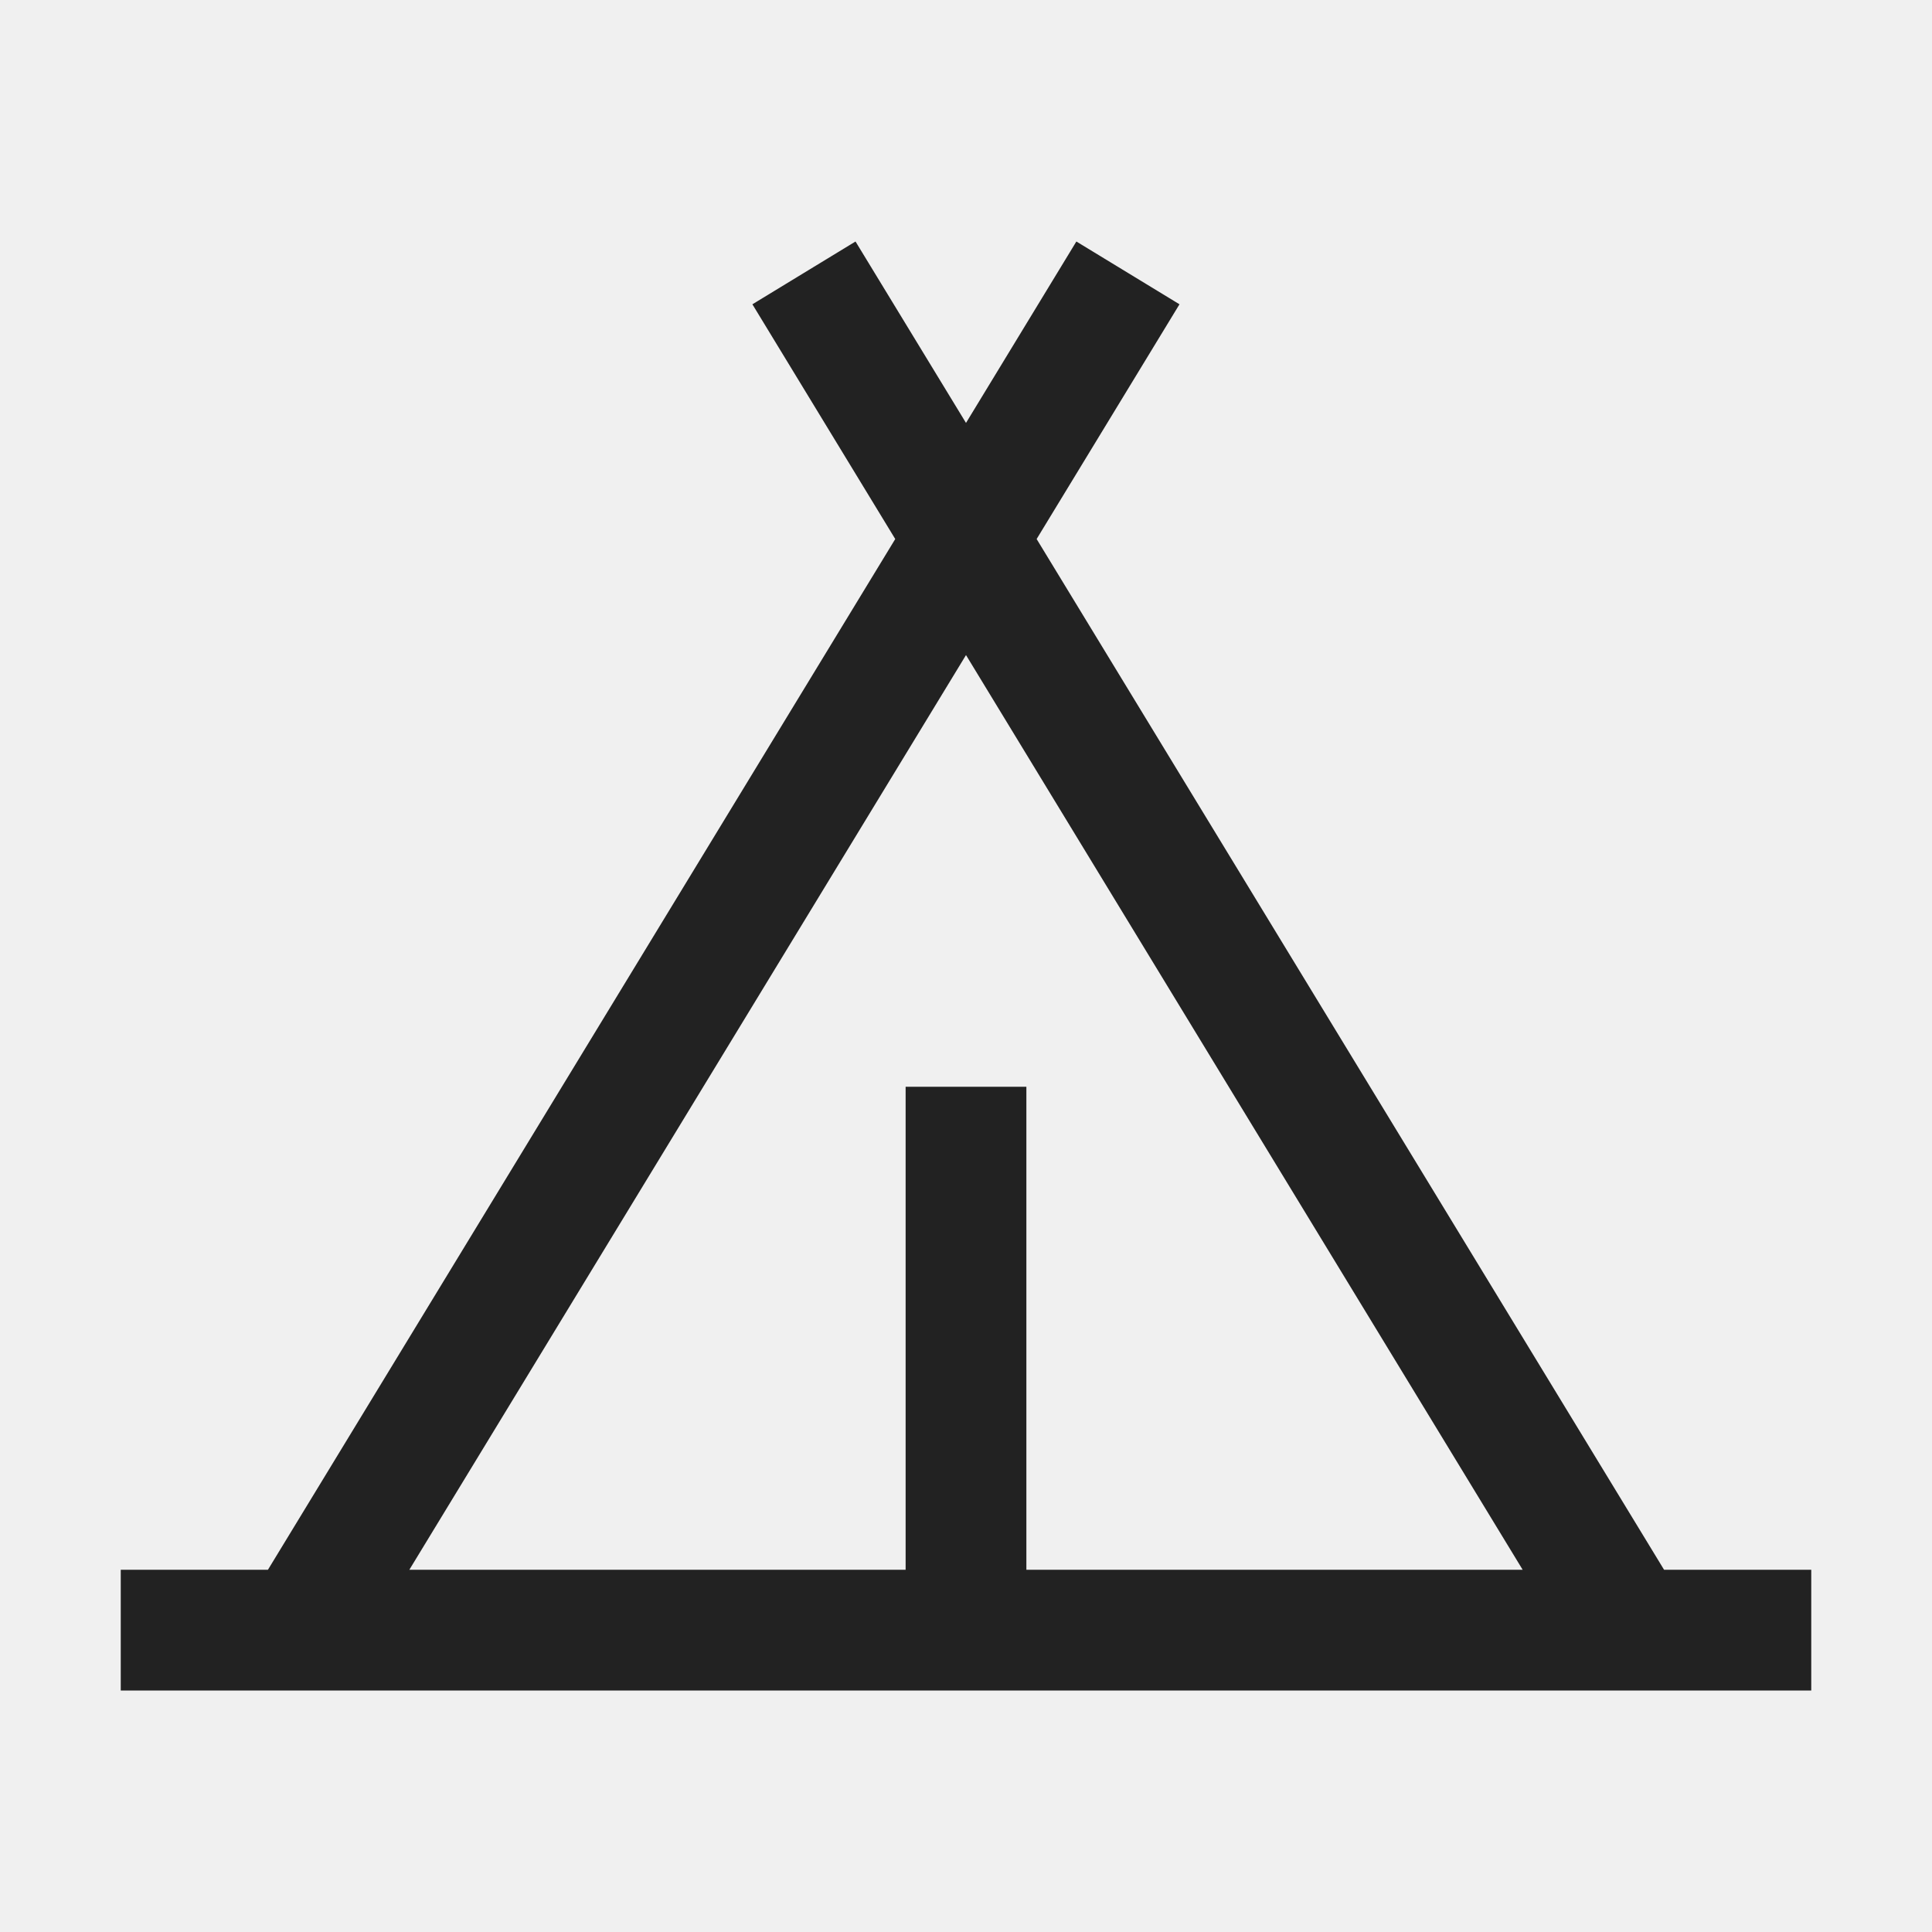
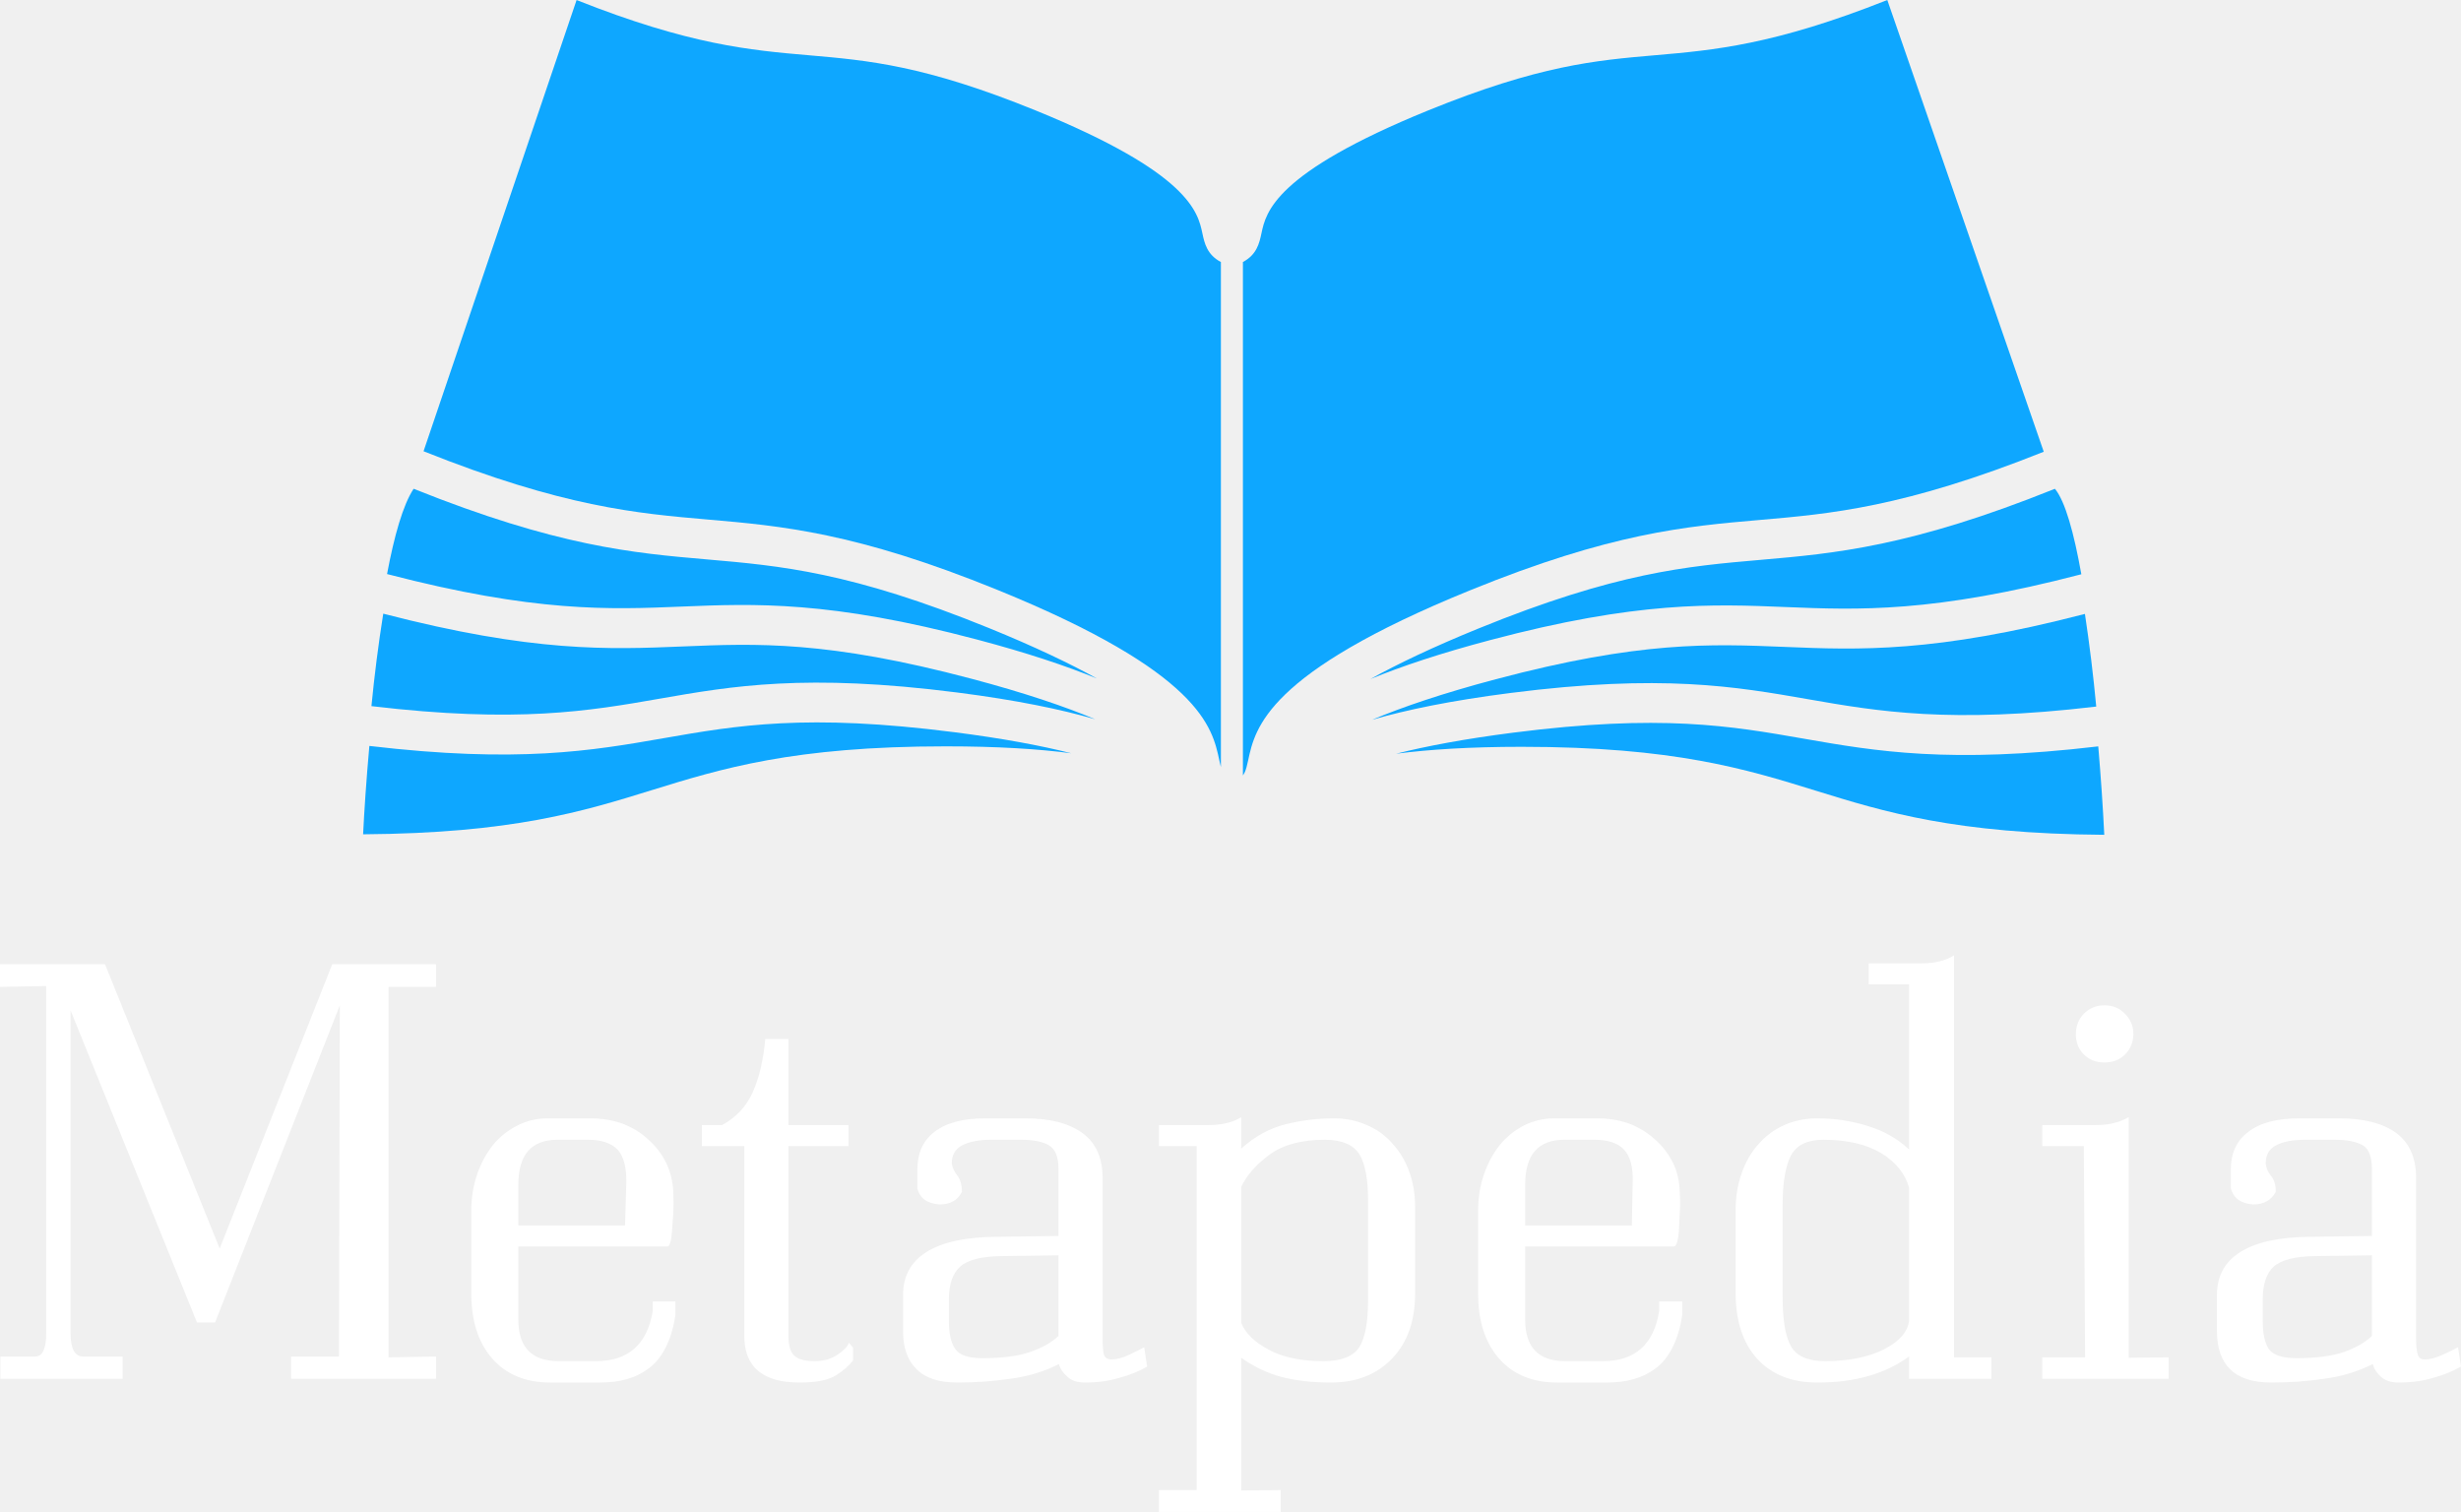
- <svg xmlns="http://www.w3.org/2000/svg" width="32" height="32" viewBox="0 0 32 32" fill="none">
-   <path fill-rule="evenodd" clip-rule="evenodd" d="M27.562 26L17.17 8.928l2.366-3.888L17.828 4L16 7.005L14.17 4l-1.708 1.04l2.366 3.888L4.438 26H2v2h28v-2zM16 10.85L25.22 26H17v-8h-2v8H6.78z" fill="#222" />
+ <svg xmlns="http://www.w3.org/2000/svg" data-v-423bf9ae="" viewBox="0 0 265.313 163" class="iconAbove">
+   <g data-v-423bf9ae="" id="8a4d1872-20e6-4baf-9dd3-7fd0117248db" fill="#ffffff" transform="matrix(4.528302,0,0,4.528302,-0.9056586,89.00755)">
+     <path d="M10.58 3.30L8.11 3.30L5.43 10.07L2.70 3.30L0.20 3.30L0.20 3.84L1.30 3.82L1.30 12.08L1.30 12.08Q1.30 12.64 1.04 12.64L1.04 12.64L0.21 12.64L0.21 13.17L3.12 13.17L3.12 12.64L2.18 12.64L2.18 12.64Q1.88 12.64 1.88 12.08L1.88 12.08L1.88 4.40L4.89 11.83L5.32 11.83L8.29 4.28L8.27 12.64L7.13 12.64L7.13 13.17L10.58 13.17L10.58 12.64L9.45 12.66L9.45 3.84L10.58 3.84L10.58 3.30ZM16.28 11.65L16.28 11.33L15.74 11.33L15.74 11.56L15.74 11.56Q15.54 12.75 14.39 12.75L14.39 12.75L13.50 12.75L13.50 12.75Q12.54 12.75 12.54 11.76L12.54 11.76L12.54 10.02L16.09 10.02L16.09 10.02Q16.17 10.02 16.20 9.65L16.20 9.65L16.20 9.65Q16.21 9.45 16.23 9.23L16.23 9.23L16.23 9.23Q16.24 9.00 16.23 8.72L16.23 8.72L16.23 8.72Q16.21 8.34 16.06 8.03L16.06 8.03L16.06 8.03Q15.90 7.71 15.64 7.48L15.64 7.48L15.64 7.48Q15.39 7.24 15.03 7.10L15.03 7.10L15.03 7.10Q14.67 6.97 14.25 6.97L14.25 6.97L13.24 6.97L13.24 6.97Q12.85 6.97 12.52 7.14L12.52 7.14L12.52 7.14Q12.18 7.31 11.94 7.60L11.94 7.60L11.94 7.60Q11.70 7.90 11.56 8.30L11.56 8.30L11.56 8.30Q11.42 8.71 11.42 9.17L11.42 9.17L11.42 11.14L11.42 11.14Q11.42 12.12 11.92 12.69L11.92 12.69L11.92 12.69Q12.42 13.26 13.31 13.26L13.31 13.26L14.49 13.26L14.49 13.26Q14.83 13.26 15.12 13.18L15.12 13.18L15.12 13.18Q15.41 13.10 15.65 12.92L15.65 12.92L15.65 12.92Q15.89 12.74 16.05 12.42L16.05 12.42L16.05 12.42Q16.21 12.11 16.28 11.65L16.28 11.65ZM15.08 9.52L12.54 9.52L12.54 8.55L12.54 8.55Q12.54 7.48 13.47 7.48L13.47 7.48L14.20 7.48L14.20 7.48Q14.67 7.48 14.90 7.71L14.90 7.71L14.90 7.71Q15.12 7.95 15.11 8.50L15.11 8.50L15.08 9.52ZM18.97 12.14L18.97 12.14L18.97 7.63L20.40 7.63L20.40 7.13L18.97 7.13L18.97 5.08L18.42 5.08L18.42 5.08Q18.35 5.84 18.12 6.35L18.12 6.35L18.12 6.35Q17.89 6.86 17.39 7.13L17.39 7.13L16.91 7.13L16.91 7.63L17.92 7.63L17.92 12.15L17.92 12.15Q17.92 13.26 19.24 13.26L19.24 13.26L19.24 13.26Q19.82 13.26 20.10 13.09L20.10 13.09L20.10 13.09Q20.37 12.92 20.51 12.73L20.51 12.73L20.51 12.43L20.41 12.31L20.41 12.31Q20.38 12.43 20.15 12.59L20.15 12.59L20.15 12.59Q19.92 12.75 19.60 12.75L19.60 12.75L19.60 12.75Q19.25 12.75 19.11 12.62L19.11 12.62L19.11 12.62Q18.97 12.49 18.97 12.14ZM25.40 10.23L25.40 12.15L25.40 12.15Q25.16 12.38 24.73 12.53L24.73 12.53L24.73 12.53Q24.30 12.68 23.59 12.68L23.59 12.68L23.59 12.68Q23.10 12.68 22.95 12.47L22.95 12.47L22.95 12.47Q22.79 12.26 22.79 11.79L22.79 11.79L22.79 11.28L22.79 11.28Q22.79 10.74 23.06 10.50L23.06 10.50L23.06 10.50Q23.32 10.26 24.04 10.25L24.04 10.25L25.40 10.23ZM25.41 12.82L25.41 12.82L25.41 12.82Q25.45 12.98 25.61 13.12L25.61 13.12L25.61 13.12Q25.76 13.26 26.03 13.26L26.03 13.26L26.03 13.26Q26.47 13.26 26.84 13.15L26.84 13.15L26.84 13.15Q27.22 13.05 27.51 12.88L27.51 12.88L27.44 12.42L27.44 12.42Q27.31 12.49 27.08 12.60L27.08 12.60L27.08 12.60Q26.84 12.71 26.66 12.71L26.66 12.71L26.66 12.71Q26.52 12.71 26.48 12.59L26.48 12.59L26.48 12.59Q26.45 12.47 26.45 12.19L26.45 12.19L26.45 8.39L26.45 8.39Q26.45 7.67 25.97 7.32L25.97 7.32L25.97 7.32Q25.49 6.97 24.61 6.97L24.61 6.97L23.66 6.97L23.66 6.97Q22.86 6.97 22.45 7.29L22.45 7.29L22.45 7.29Q22.04 7.60 22.04 8.19L22.04 8.19L22.04 8.64L22.04 8.64Q22.13 8.99 22.57 9.02L22.57 9.02L22.57 9.02Q22.95 9.02 23.10 8.72L23.10 8.72L23.10 8.72Q23.10 8.47 22.99 8.33L22.99 8.33L22.99 8.33Q22.88 8.19 22.86 8.04L22.86 8.04L22.86 8.04Q22.86 7.74 23.11 7.61L23.11 7.61L23.11 7.61Q23.37 7.48 23.80 7.48L23.80 7.48L24.50 7.48L24.50 7.48Q24.95 7.48 25.17 7.61L25.17 7.61L25.17 7.61Q25.40 7.74 25.40 8.18L25.40 8.18L25.40 9.77L23.91 9.79L23.91 9.79Q22.82 9.80 22.26 10.15L22.26 10.15L22.26 10.15Q21.70 10.50 21.70 11.17L21.70 11.17L21.70 12.04L21.70 12.04Q21.70 12.63 22.02 12.94L22.02 12.94L22.02 12.94Q22.33 13.26 23.00 13.26L23.00 13.26L23.00 13.26Q23.63 13.26 24.25 13.17L24.25 13.17L24.25 13.17Q24.88 13.09 25.41 12.82ZM29.75 15.83L29.75 12.67L29.75 12.67Q30.20 12.99 30.72 13.13L30.72 13.13L30.72 13.13Q31.25 13.26 31.88 13.26L31.88 13.26L31.88 13.26Q32.80 13.26 33.35 12.68L33.35 12.68L33.35 12.68Q33.89 12.11 33.89 11.14L33.89 11.14L33.89 9.09L33.89 9.09Q33.89 8.62 33.75 8.24L33.75 8.24L33.75 8.24Q33.61 7.85 33.35 7.57L33.35 7.57L33.35 7.57Q33.10 7.28 32.74 7.13L32.74 7.13L32.74 7.13Q32.38 6.97 31.96 6.97L31.96 6.97L31.96 6.97Q31.37 6.97 30.81 7.11L30.81 7.11L30.81 7.11Q30.24 7.25 29.75 7.69L29.75 7.69L29.75 6.94L29.75 6.94Q29.60 7.04 29.41 7.08L29.41 7.08L29.41 7.08Q29.23 7.13 28.95 7.13L28.95 7.13L27.79 7.13L27.79 7.63L28.69 7.63L28.69 15.82L27.79 15.82L27.79 16.34L30.69 16.34L30.69 15.82L29.75 15.83ZM29.75 11.84L29.75 11.84L29.75 8.60L29.75 8.60Q29.95 8.18 30.43 7.83L30.43 7.83L30.43 7.83Q30.91 7.48 31.74 7.48L31.74 7.48L31.74 7.48Q32.34 7.48 32.56 7.82L32.56 7.82L32.56 7.82Q32.77 8.16 32.77 8.92L32.77 8.92L32.77 11.31L32.77 11.31Q32.77 12.08 32.56 12.42L32.56 12.42L32.56 12.42Q32.34 12.75 31.71 12.75L31.71 12.75L31.71 12.75Q30.91 12.75 30.41 12.48L30.41 12.48L30.41 12.48Q29.90 12.21 29.75 11.84ZM40.25 11.65L40.25 11.33L39.70 11.33L39.70 11.56L39.70 11.56Q39.51 12.75 38.36 12.75L38.36 12.75L37.46 12.75L37.46 12.75Q36.51 12.75 36.51 11.76L36.51 11.76L36.51 10.02L40.05 10.02L40.05 10.02Q40.14 10.02 40.17 9.65L40.17 9.65L40.17 9.65Q40.18 9.45 40.19 9.23L40.19 9.23L40.19 9.23Q40.21 9.00 40.19 8.72L40.19 8.72L40.19 8.72Q40.18 8.34 40.03 8.03L40.03 8.03L40.03 8.03Q39.87 7.71 39.61 7.48L39.61 7.48L39.61 7.48Q39.35 7.24 39.00 7.10L39.00 7.10L39.00 7.10Q38.64 6.97 38.22 6.97L38.22 6.97L37.21 6.97L37.21 6.97Q36.82 6.97 36.48 7.14L36.48 7.14L36.48 7.14Q36.15 7.31 35.91 7.60L35.91 7.60L35.91 7.60Q35.67 7.90 35.53 8.30L35.53 8.30L35.53 8.30Q35.39 8.71 35.39 9.17L35.39 9.17L35.39 11.14L35.39 11.14Q35.39 12.12 35.89 12.69L35.89 12.69L35.89 12.69Q36.39 13.26 37.28 13.26L37.28 13.26L38.46 13.26L38.46 13.26Q38.79 13.26 39.09 13.18L39.09 13.18L39.09 13.18Q39.38 13.10 39.62 12.92L39.62 12.92L39.62 12.92Q39.86 12.74 40.02 12.42L40.02 12.42L40.02 12.42Q40.18 12.11 40.25 11.65L40.25 11.65ZM39.05 9.52L36.51 9.52L36.51 8.55L36.51 8.55Q36.51 7.48 37.44 7.48L37.44 7.48L38.16 7.48L38.16 7.48Q38.64 7.48 38.86 7.71L38.86 7.71L38.86 7.71Q39.09 7.95 39.07 8.50L39.07 8.50L39.05 9.52ZM45.65 12.64L45.65 12.64L45.65 13.17L47.61 13.17L47.61 12.66L46.72 12.66L46.72 3.09L46.72 3.09Q46.56 3.19 46.38 3.23L46.38 3.23L46.38 3.23Q46.20 3.28 45.92 3.28L45.92 3.28L44.69 3.28L44.69 3.78L45.65 3.78L45.65 7.71L45.65 7.71Q45.23 7.32 44.66 7.15L44.66 7.15L44.66 7.15Q44.09 6.97 43.46 6.97L43.46 6.97L43.46 6.97Q43.04 6.97 42.68 7.13L42.68 7.13L42.68 7.13Q42.32 7.29 42.06 7.59L42.06 7.59L42.06 7.59Q41.80 7.88 41.66 8.29L41.66 8.29L41.66 8.29Q41.52 8.69 41.52 9.17L41.52 9.17L41.52 11.12L41.52 11.12Q41.52 12.12 42.03 12.69L42.03 12.69L42.03 12.69Q42.55 13.26 43.47 13.26L43.47 13.26L43.47 13.26Q44.80 13.26 45.65 12.64ZM45.65 8.62L45.65 11.79L45.65 11.79Q45.60 12.19 45.05 12.47L45.05 12.47L45.05 12.47Q44.49 12.75 43.65 12.75L43.65 12.75L43.65 12.75Q43.04 12.75 42.84 12.40L42.84 12.40L42.84 12.40Q42.64 12.05 42.64 11.23L42.64 11.23L42.64 9.03L42.64 9.03Q42.64 8.23 42.84 7.85L42.84 7.85L42.84 7.85Q43.04 7.48 43.61 7.48L43.61 7.48L43.61 7.48Q44.46 7.48 44.99 7.80L44.99 7.80L44.99 7.80Q45.51 8.12 45.65 8.62L45.65 8.62ZM49.62 4.97L49.62 4.97L49.62 4.97Q49.62 5.25 49.81 5.45L49.81 5.45L49.81 5.45Q50.01 5.64 50.30 5.64L50.30 5.64L50.30 5.64Q50.60 5.64 50.79 5.45L50.79 5.45L50.79 5.45Q50.99 5.25 50.99 4.96L50.99 4.96L50.99 4.96Q50.99 4.68 50.79 4.48L50.79 4.48L50.79 4.48Q50.60 4.28 50.30 4.28L50.30 4.28L50.30 4.28Q50.01 4.28 49.81 4.48L49.81 4.48L49.81 4.48Q49.62 4.68 49.62 4.97ZM51.83 12.66L50.88 12.67L50.88 6.94L50.88 6.94Q50.71 7.04 50.53 7.08L50.53 7.08L50.53 7.08Q50.36 7.13 50.06 7.13L50.06 7.13L48.82 7.13L48.82 7.63L49.81 7.63L49.84 12.66L48.82 12.66L48.82 13.17L51.83 13.17L51.83 12.66ZM56.67 10.23L56.67 12.15L56.67 12.15Q56.43 12.38 56.01 12.53L56.01 12.53L56.01 12.53Q55.58 12.68 54.87 12.68L54.87 12.68L54.87 12.68Q54.38 12.68 54.22 12.47L54.22 12.47L54.22 12.47Q54.07 12.26 54.07 11.79L54.07 11.79L54.07 11.28L54.07 11.28Q54.07 10.74 54.33 10.50L54.33 10.50L54.33 10.50Q54.60 10.26 55.31 10.25L55.31 10.25L56.67 10.23ZM56.69 12.82L56.69 12.82L56.69 12.82Q56.73 12.98 56.88 13.12L56.88 13.12L56.88 13.12Q57.04 13.26 57.30 13.26L57.30 13.26L57.30 13.26Q57.75 13.26 58.12 13.15L58.12 13.15L58.12 13.15Q58.49 13.05 58.79 12.88L58.79 12.88L58.72 12.42L58.72 12.42Q58.59 12.49 58.35 12.60L58.35 12.60L58.35 12.60Q58.11 12.71 57.93 12.71L57.93 12.71L57.93 12.71Q57.79 12.71 57.76 12.59L57.76 12.59L57.76 12.59Q57.72 12.47 57.72 12.19L57.72 12.19L57.72 8.39L57.72 8.39Q57.72 7.67 57.25 7.32L57.25 7.32L57.25 7.32Q56.77 6.97 55.89 6.97L55.89 6.97L54.94 6.97L54.94 6.97Q54.14 6.97 53.73 7.29L53.73 7.29L53.73 7.29Q53.31 7.60 53.31 8.19L53.31 8.19L53.31 8.64L53.31 8.64Q53.41 8.99 53.84 9.02L53.84 9.02L53.84 9.02Q54.22 9.02 54.38 8.72L54.38 8.72L54.38 8.72Q54.38 8.47 54.26 8.33L54.26 8.33L54.26 8.33Q54.15 8.19 54.14 8.04L54.14 8.04L54.14 8.04Q54.14 7.74 54.39 7.61L54.39 7.61L54.39 7.61Q54.64 7.48 55.08 7.48L55.08 7.48L55.78 7.48L55.78 7.48Q56.22 7.48 56.45 7.61L56.45 7.61L56.45 7.61Q56.67 7.74 56.67 8.18L56.67 8.18L56.67 9.77L55.19 9.79L55.19 9.79Q54.10 9.80 53.54 10.15L53.54 10.15L53.54 10.15Q52.98 10.50 52.98 11.17L52.98 11.17L52.98 12.04L52.98 12.04Q52.98 12.63 53.29 12.94L53.29 12.94L53.29 12.94Q53.61 13.26 54.28 13.26L54.28 13.26L54.28 13.26Q54.91 13.26 55.53 13.17L55.53 13.17L55.53 13.17Q56.15 13.09 56.69 12.82Z" />
+   </g>
+   <g data-v-423bf9ae="" id="c92d38ac-5a3d-4d4c-bd5e-e1300b5e2c77" transform="matrix(1.926658,0,0,1.926658,39.14572,0)" stroke="none" fill="#0EA7FF">
+     <path d="M35.03 35.148c-7.732-3.146-11.661-3.487-15.821-3.848-4.101-.354-8.347-.729-16.382-3.95-.597.901-1.09 2.651-1.487 4.772 8.261 2.153 12.443 1.988 16.477 1.821 4.081-.168 8.298-.341 16.548 1.847 2.792.741 4.966 1.47 6.695 2.176-1.536-.849-3.491-1.785-6.03-2.818zM34.048 37.982c-8.068-2.141-12.008-1.98-16.182-1.808-4.11.17-8.367.338-16.739-1.835a85.795 85.795 0 0 0-.661 5.174c8.167.969 12.216.268 16.122-.416 4.021-.703 8.179-1.43 16.647-.348 3.312.424 5.807.94 7.732 1.5-1.709-.719-3.944-1.478-6.919-2.267zM16.801 41.31c-3.991.697-8.125 1.412-16.451.43-.17 1.895-.287 3.646-.35 4.945 8.365-.059 12.312-1.281 16.133-2.465 3.901-1.208 7.934-2.457 16.469-2.457 2.886 0 5.174.146 7.025.387-1.702-.43-3.83-.831-6.547-1.178-8.28-1.06-12.166-.381-16.279.338zM79.611 33.969c4.043.165 8.232.333 16.533-1.835-.41-2.307-.904-4.096-1.479-4.783-8.078 3.246-12.334 3.619-16.447 3.975-4.16.361-8.09.7-15.822 3.849-2.539 1.034-4.496 1.97-6.031 2.821 1.729-.707 3.904-1.438 6.699-2.178 8.248-2.19 12.467-2.016 16.547-1.849z" />
+     <path d="M94.041 25.278L85.287 0c-6.336 2.515-9.715 2.807-12.984 3.09-3.342.289-6.498.562-12.707 3.089-8.611 3.506-9.078 5.696-9.328 6.873-.121.565-.264 1.197-1.038 1.609v28.725c.004-.006.012-.012.017-.02.036-.052.068-.115.1-.184.065-.158.114-.348.174-.625.39-1.831 1.042-4.896 12.414-9.523 7.904-3.22 12.111-3.583 16.18-3.936 3.992-.345 8.119-.701 15.926-3.82z" />
+     <path d="M80.837 39.123c3.91.684 7.961 1.383 16.141.414a92.14 92.14 0 0 0-.633-5.184c-8.398 2.184-12.664 2.017-16.785 1.846-4.174-.171-8.113-.332-16.182 1.809-2.975.79-5.209 1.549-6.922 2.27 1.926-.56 4.422-1.076 7.734-1.5 8.466-1.085 12.628-.358 16.647.345zM81.294 44.247c3.82 1.183 7.768 2.406 16.133 2.466-.072-1.51-.188-3.213-.336-4.948-8.334.985-12.473.269-16.465-.429-4.113-.719-7.998-1.397-16.279-.338-2.715.348-4.844.75-6.545 1.178 1.85-.238 4.137-.387 7.023-.387 8.536 0 12.569 1.25 16.469 2.458zM47.907 42.533c.033.154.061.279.091.394V14.662c-.774-.412-.917-1.044-1.037-1.609-.251-1.177-.717-3.367-9.329-6.873-6.209-2.527-9.365-2.8-12.706-3.089-3.27-.283-6.647-.576-12.981-3.089L3.382 25.25c7.81 3.121 11.938 3.479 15.933 3.824 4.068.353 8.274.717 16.179 3.934 11.372 4.628 12.024 7.694 12.413 9.525z" />
+   </g>
</svg>
